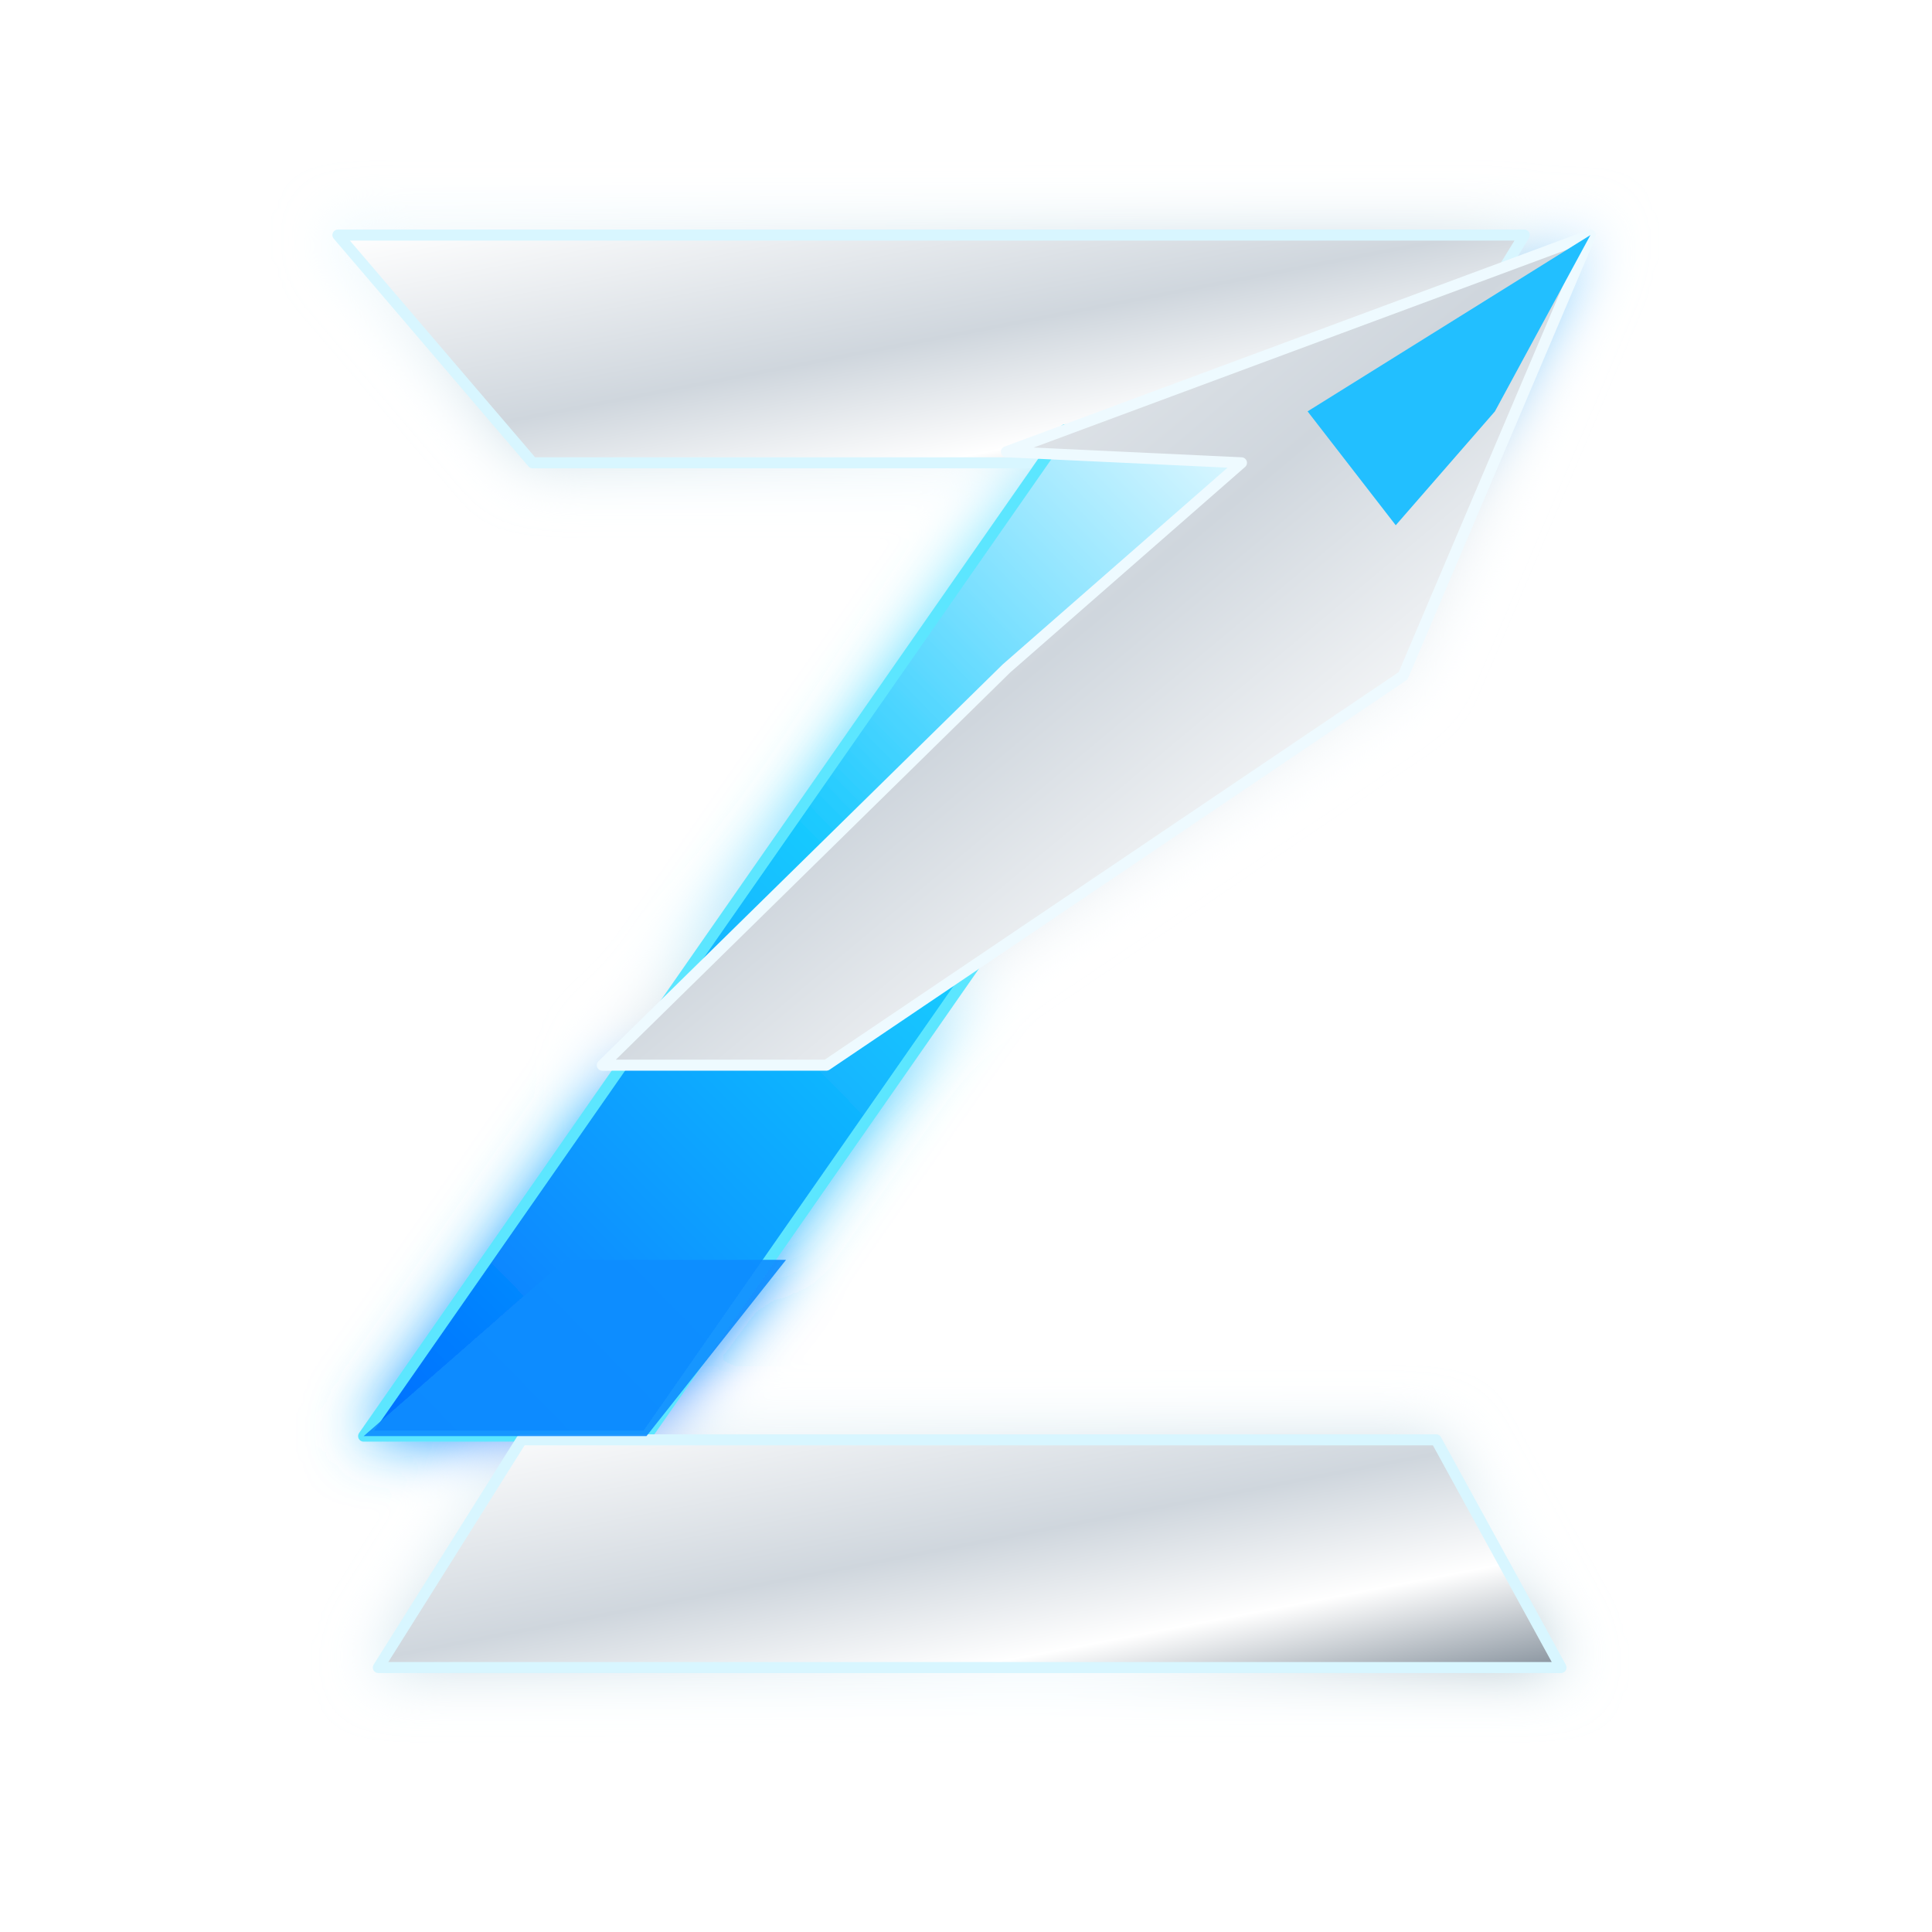
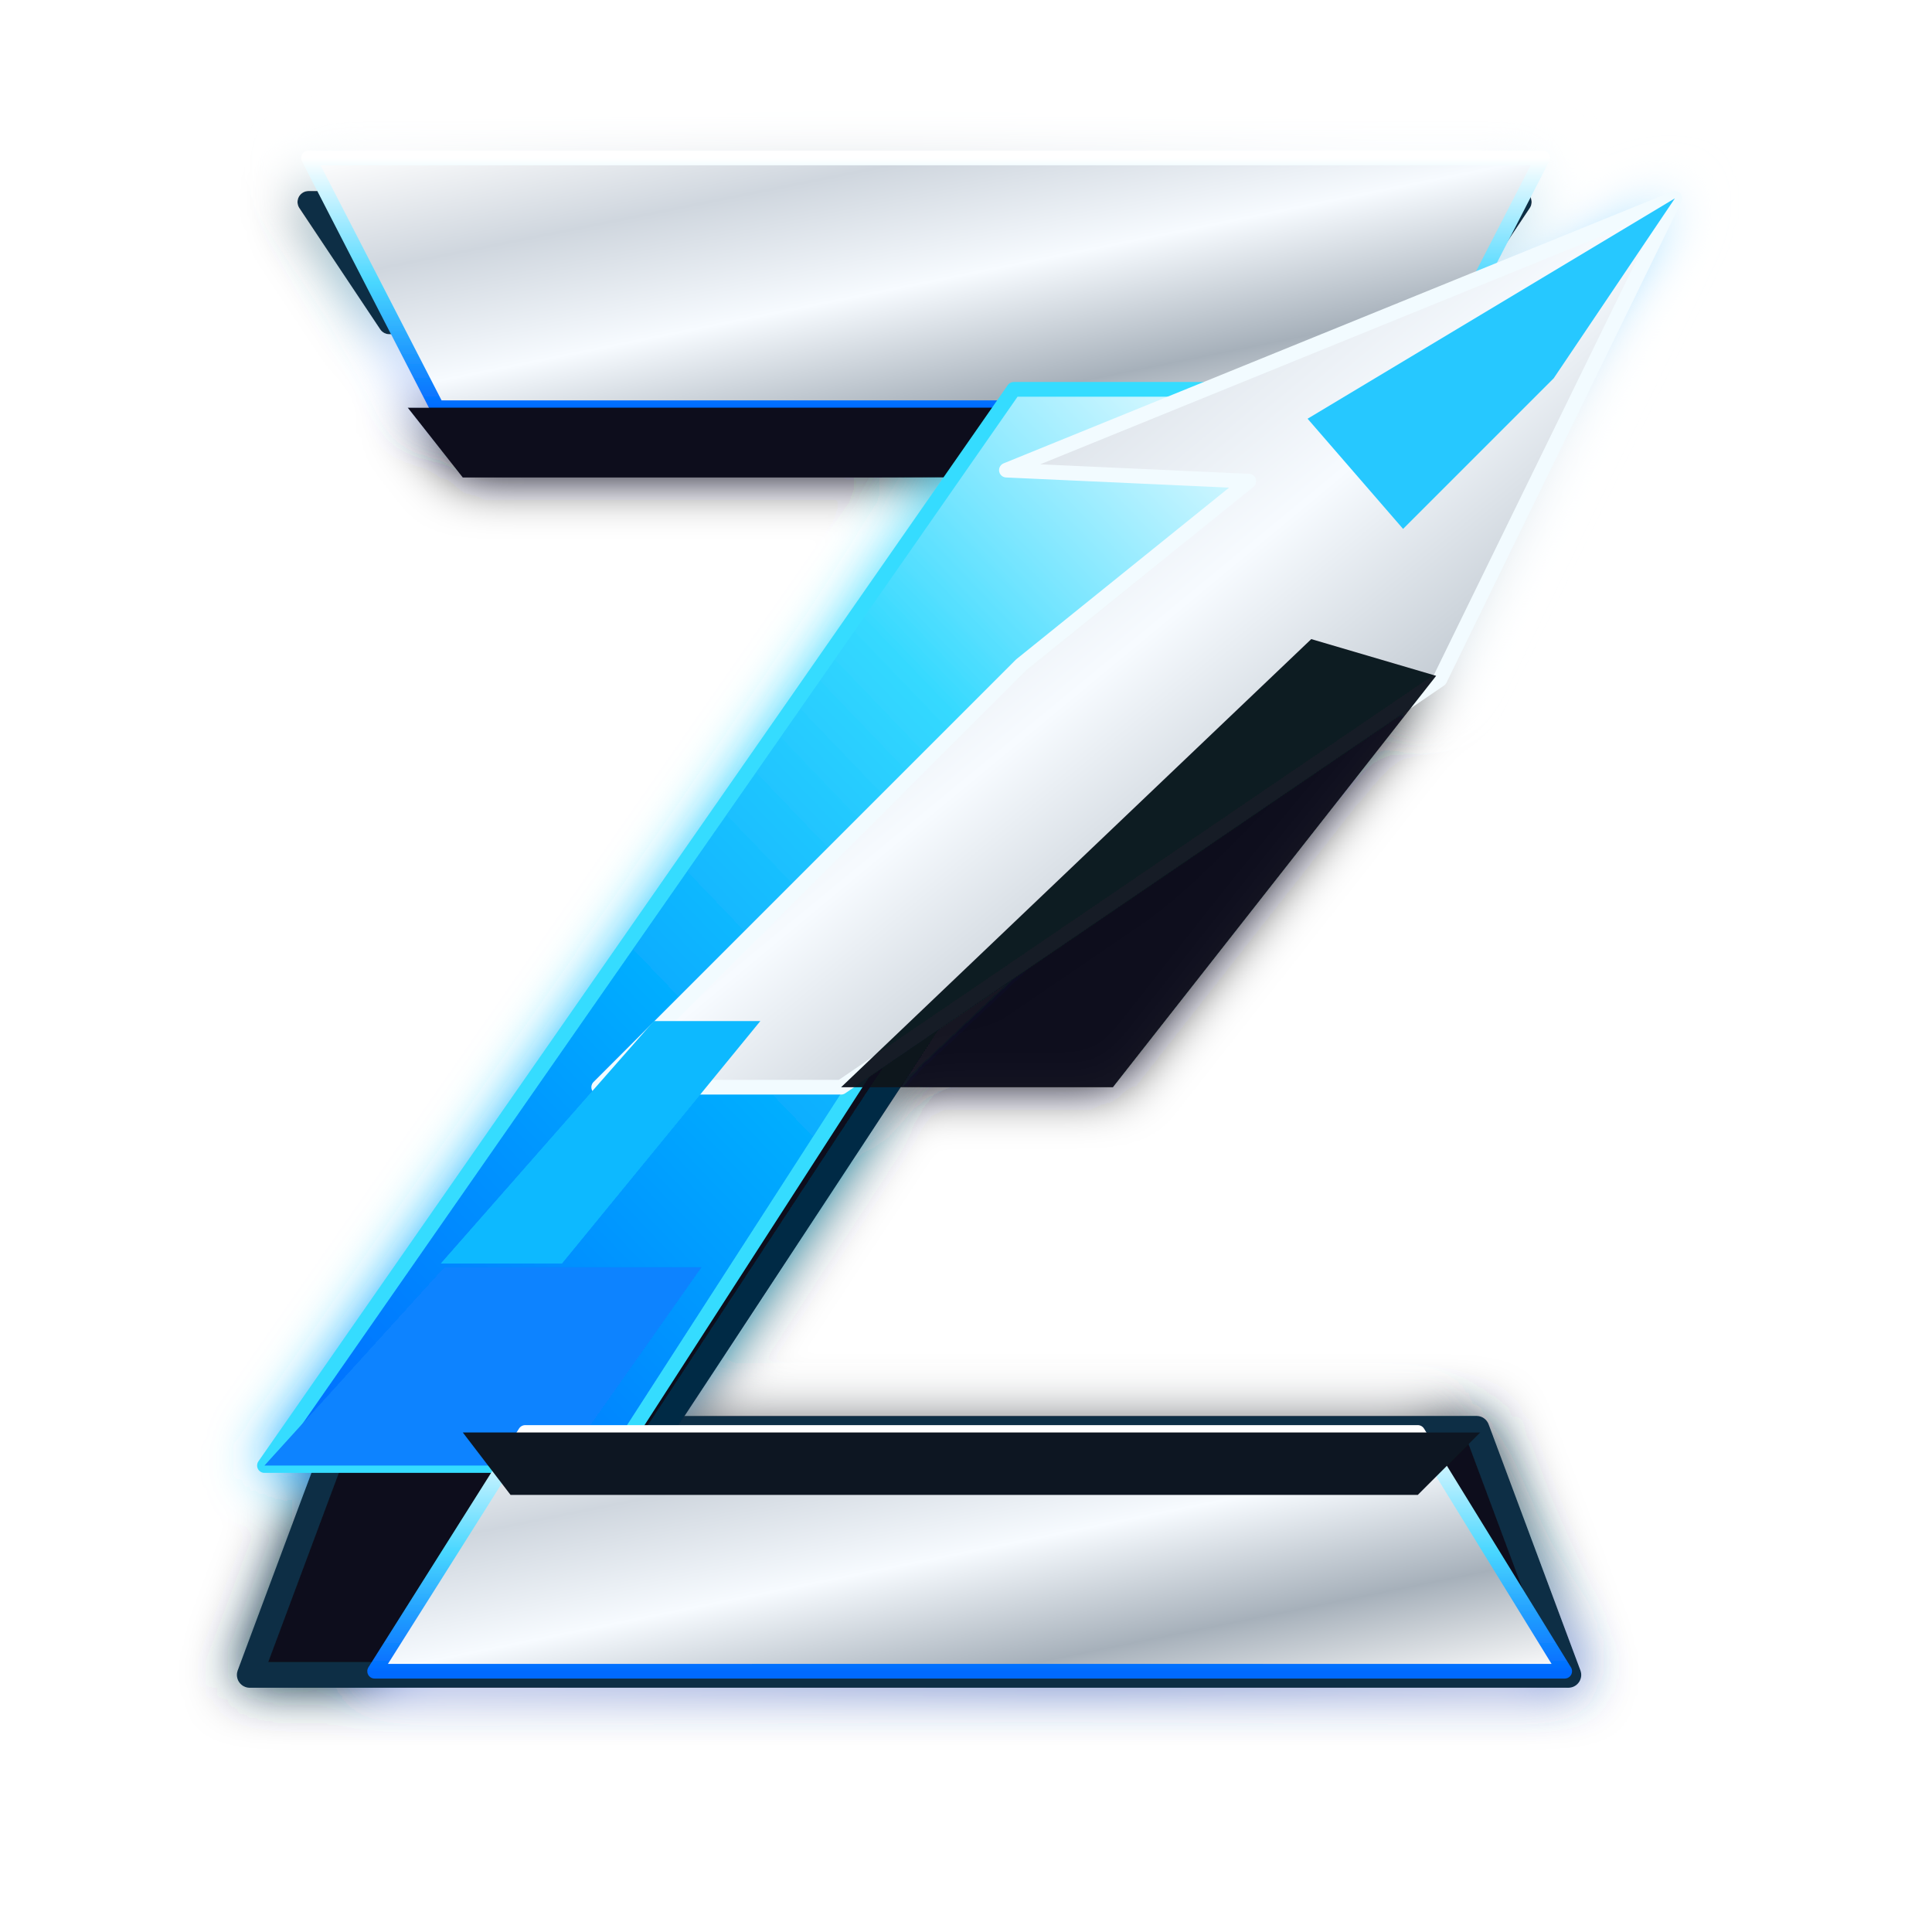
<svg xmlns="http://www.w3.org/2000/svg" viewBox="0 0 526 526">
  <defs>
-     <linearGradient id="silver" x1="0" y1="0" x2="1" y2="1">
-       <stop offset="0" stop-color="#ffffff" />
-       <stop offset=".48" stop-color="#cfd6dd" />
-       <stop offset=".75" stop-color="#ffffff" />
-       <stop offset="1" stop-color="#87929d" />
+     <linearGradient id="metal" x1="0" y1="0" x2="1" y2="1">
+       <stop stop-color="#ffffff" />
+       <stop offset=".25" stop-color="#cfd6de" />
+       <stop offset=".5" stop-color="#f7fbff" />
+       <stop offset=".76" stop-color="#a6b0ba" />
+       <stop offset="1" stop-color="#fefefe" />
    </linearGradient>
-     <linearGradient id="blue" x1="0" y1="1" x2="1" y2="0">
-       <stop offset="0" stop-color="#006cff" />
-       <stop offset=".52" stop-color="#16c8ff" />
+     <linearGradient id="ice" x1="0" y1="1" x2="1" y2="0">
+       <stop stop-color="#0068ff" />
+       <stop offset=".38" stop-color="#00a8ff" />
+       <stop offset=".68" stop-color="#35d9ff" />
      <stop offset="1" stop-color="#ffffff" />
    </linearGradient>
+     <linearGradient id="edge" x1="0" y1="0" x2="0" y2="1">
+       <stop stop-color="#ffffff" />
+       <stop offset=".5" stop-color="#49d7ff" />
+       <stop offset="1" stop-color="#006bff" />
+     </linearGradient>
    <filter id="glow" x="-40%" y="-40%" width="180%" height="180%">
-       <feGaussianBlur stdDeviation="8" result="b" />
+       <feGaussianBlur stdDeviation="7" result="blur" />
      <feMerge>
-         <feMergeNode in="b" />
+         <feMergeNode in="blur" />
        <feMergeNode in="SourceGraphic" />
      </feMerge>
    </filter>
  </defs>
  <g filter="url(#glow)" stroke-linejoin="round">
-     <path d="M92 64 H415 L377 126 H145 Z" fill="url(#silver)" stroke="#d8f6ff" stroke-width="3" />
-     <path d="M99 391 L290 117 H367 L176 391 Z" fill="url(#blue)" stroke="#5ce6ff" stroke-width="3" />
-     <path d="M274 123 L433 64 L382 184 L225 290 H164 L274 182 L338 126 Z" fill="url(#silver)" stroke="#eefaff" stroke-width="3" />
-     <path d="M142 392 H391 L425 454 H103 Z" fill="url(#silver)" stroke="#d8f6ff" stroke-width="3" />
-     <path d="M99 391 L154 343 H214 L176 391 Z" fill="#0e8dff" opacity=".9" />
-     <path d="M356 112 L433 64 L407 112 L380 143 Z" fill="#20bfff" />
+     <path d="M84 55 H414 L392 88 H106 Z" fill="#07101a" stroke="#102d45" stroke-width="6" />
+     <path d="M93 389 H402 L427 456 H68 Z" fill="#07101a" stroke="#102d45" stroke-width="7" />
+     <path d="M92 391 L286 115 H360 L174 398 Z" fill="#07101a" stroke="#062a45" stroke-width="7" />
+     <path d="M84 43 H420 L385 111 H119 Z" fill="url(#metal)" stroke="url(#edge)" stroke-width="4" />
+     <path d="M111 111 H385 L370 130 H126 Z" fill="#09111a" />
+     <path d="M72 399 L276 106 H355 L166 399 Z" fill="url(#ice)" stroke="#36dcff" stroke-width="4" />
+     <path d="M72 399 L121 345 H191 L153 399 Z" fill="#0b83ff" />
+     <path d="M274 128 L456 54 L392 185 L229 296 H163 L278 181 L340 131 Z" fill="url(#metal)" stroke="#f2fbff" stroke-width="4" />
+     <path d="M229 296 H303 L391 184 L357 174 Z" fill="#07111a" opacity=".95" />
+     <path d="M143 390 H386 L426 455 H102 Z" fill="url(#metal)" stroke="url(#edge)" stroke-width="4" />
+     <path d="M126 390 H403 L386 407 H139 Z" fill="#111923" />
+     <path d="M120 344 L178 278 H207 L153 344 Z" fill="#11b9ff" />
+     <path d="M356 114 L456 54 L423 103 L382 144 Z" fill="#28c8ff" />
  </g>
</svg>
